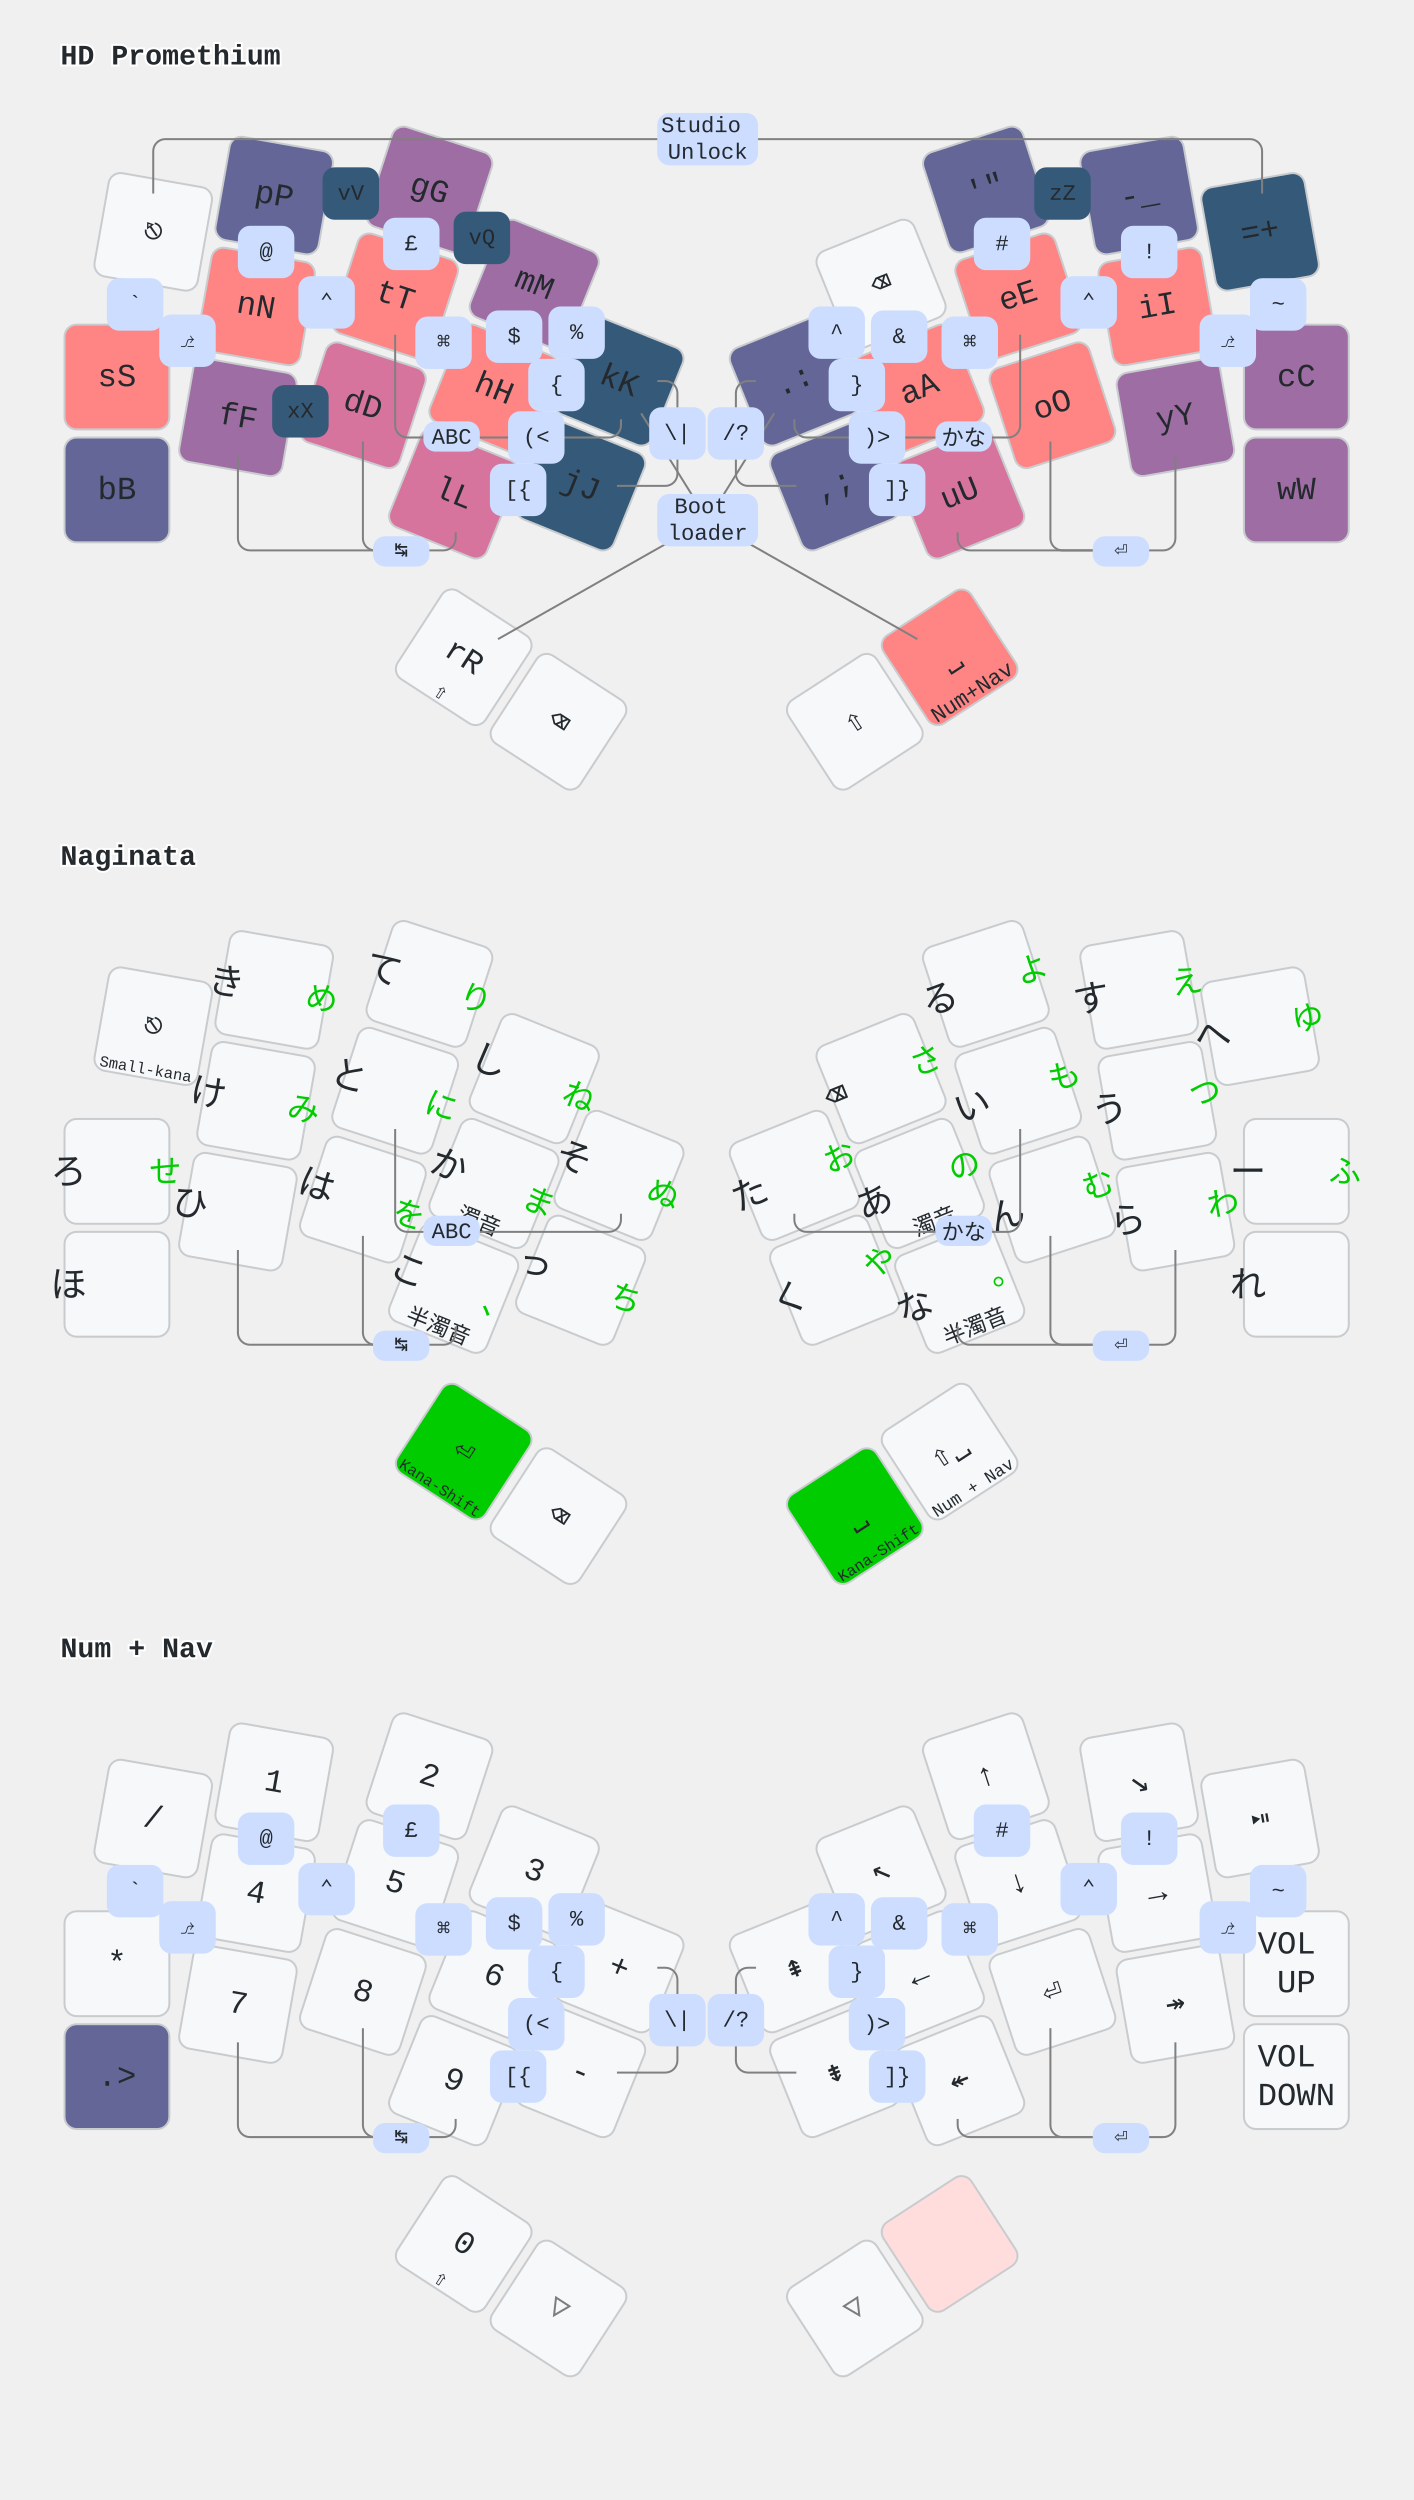
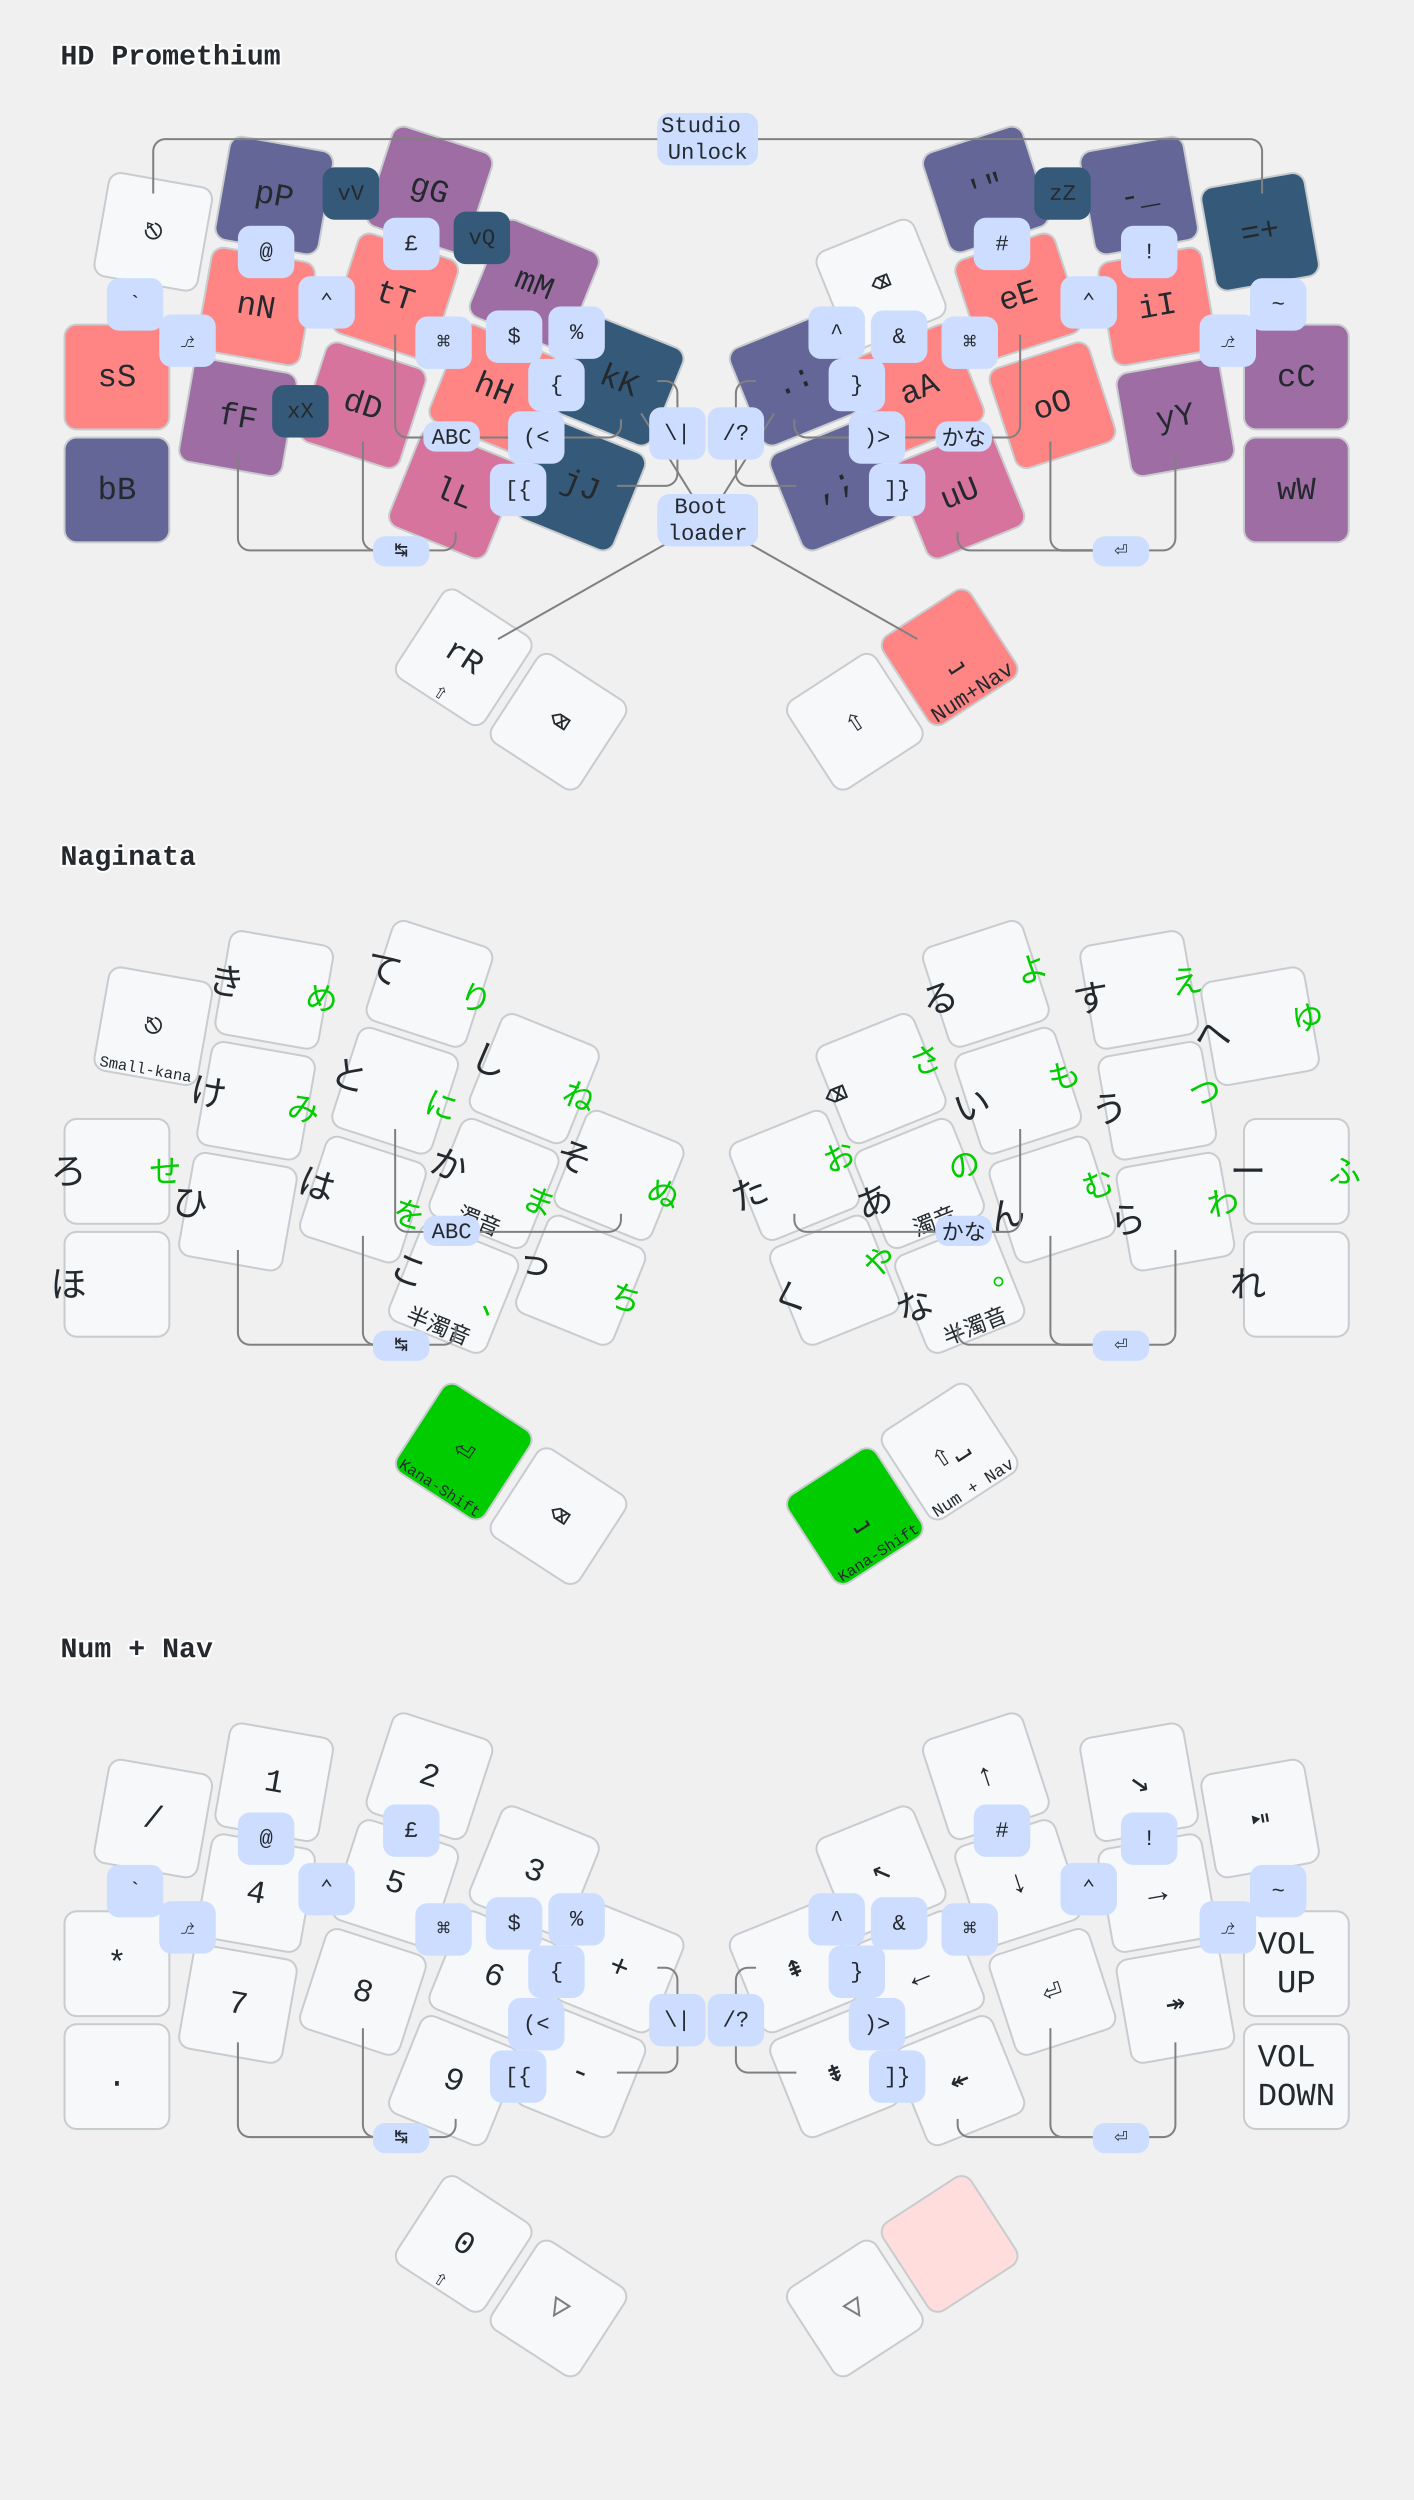
<svg xmlns="http://www.w3.org/2000/svg" width="701" height="1240" viewBox="0 0 701 1240" class="keymap">
  <style>/* inherit to force styles through use tags*/
svg path {
    fill: inherit;
}
/* font and background color specifications */
svg.keymap {
    font-family: SFMono-Regular,Consolas,Liberation Mono,Menlo,monospace;
    font-size: 14px;
    font-kerning: normal;
    text-rendering: optimizeLegibility;
    fill: #24292e;
}

/* default key styling */
rect.key {
    fill: #f6f8fa;
    stroke: #c9cccf;
    stroke-width: 1;
}

/* color accent for combo boxes */
rect.combo {
    fill: #cdf;
}

/* color accent for held keys */
rect.held, rect.combo.held {
    fill: #fdd;
}

/* color accent for ghost (optional) keys */
rect.ghost, rect.combo.ghost {
    stroke-dasharray: 4, 4;
    stroke-width: 2;
}

text {
    text-anchor: middle;
    dominant-baseline: middle;
}

/* styling for layer labels */
text.label {
    font-weight: bold;
    text-anchor: start;
    stroke: white;
    stroke-width: 2;
    paint-order: stroke;
}

text.tap {
    font-size: 16px;
}

/* styling for combo tap, and key hold/shifted label text */
text.combo, text.hold, text.shifted {
    font-size: 11px;
}

text.hold {
    text-anchor: middle;
    dominant-baseline: auto;
}

text.shifted {
    text-anchor: middle;
    dominant-baseline: hanging;
}

/* styling for hold/shifted label text in combo box */
text.combo.hold, text.combo.shifted {
    font-size: 8px;
}

/* lighter symbol for transparent keys */
text.trans {
    fill: #7b7e81;
}

/* styling for combo dendrons */
path.combo {
    stroke-width: 1;
    stroke: gray;
    fill: none;
}

/* Start Tabler Icons Cleanup */
/* cannot use height/width with glyphs */
.icon-tabler &gt; path {
    fill: inherit;
    stroke: inherit;
}
/* hide tabler's default box */
.icon-tabler &gt; path[stroke="none"][fill="none"] {
    visibility: collapse;
}

rect.low {
    fill: #355978;
}
rect.medium-low {
    fill: #636696;
}
rect.medium {
    fill: #9E6DA4;
}
rect.medium-high {
    fill: #D7749D;
}
rect.high {
    fill: #FF8585;
}

/* green styling for Naginata kana-shift */
rect.kshift {
    fill: #00CC00;
}
text.left {
    font-size: 18px;
    translate: 16px 7px;
}
text.right {
    fill: #00CC00;
    font-size: 16px;
    translate: -16px -10px;
}
</style>
  <g transform="translate(30, 0)" class="layer-HD Promethium">
    <text x="0" y="28" class="label" id="HD-Promethium">HD Promethium</text>
    <g transform="translate(0, 59)">
      <g transform="translate(46, 56) rotate(10.0)" class="key keypos-0">
        <rect rx="6" ry="6" x="-26" y="-26" width="52" height="52" class="key" />
        <text x="0" y="0" class="key tap">⎋</text>
      </g>
      <g transform="translate(106, 38) rotate(10.0)" class="key medium-low keypos-1">
        <rect rx="6" ry="6" x="-26" y="-26" width="52" height="52" class="key medium-low" />
        <text x="0" y="0" class="key medium-low tap">pP</text>
      </g>
      <g transform="translate(183, 35) rotate(18.0)" class="key medium keypos-2">
        <rect rx="6" ry="6" x="-26" y="-26" width="52" height="52" class="key medium" />
        <text x="0" y="0" class="key medium tap">gG</text>
      </g>
      <g transform="translate(235, 82) rotate(22.0)" class="key medium keypos-3">
        <rect rx="6" ry="6" x="-26" y="-26" width="52" height="52" class="key medium" />
        <text x="0" y="0" class="key medium tap">mM</text>
      </g>
      <g transform="translate(277, 130) rotate(22.0)" class="key low keypos-4">
        <rect rx="6" ry="6" x="-26" y="-26" width="52" height="52" class="key low" />
        <text x="0" y="0" class="key low tap">kK</text>
      </g>
      <g transform="translate(364, 130) rotate(-22.0)" class="key medium-low keypos-5">
        <rect rx="6" ry="6" x="-26" y="-26" width="52" height="52" class="key medium-low" />
        <text x="0" y="0" class="key medium-low tap">.:</text>
      </g>
      <g transform="translate(407, 82) rotate(-22.0)" class="key keypos-6">
        <rect rx="6" ry="6" x="-26" y="-26" width="52" height="52" class="key" />
        <text x="0" y="0" class="key tap">⌫</text>
      </g>
      <g transform="translate(459, 35) rotate(-18.0)" class="key medium-low keypos-7">
        <rect rx="6" ry="6" x="-26" y="-26" width="52" height="52" class="key medium-low" />
        <text x="0" y="0" class="key medium-low tap">'"</text>
      </g>
      <g transform="translate(535, 38) rotate(-10.0)" class="key medium-low keypos-8">
        <rect rx="6" ry="6" x="-26" y="-26" width="52" height="52" class="key medium-low" />
        <text x="0" y="0" class="key medium-low tap">-_</text>
      </g>
      <g transform="translate(595, 56) rotate(-10.0)" class="key low keypos-9">
        <rect rx="6" ry="6" x="-26" y="-26" width="52" height="52" class="key low" />
        <text x="0" y="0" class="key low tap">=+</text>
      </g>
      <g transform="translate(28, 128)" class="key high keypos-10">
        <rect rx="6" ry="6" x="-26" y="-26" width="52" height="52" class="key high" />
        <text x="0" y="0" class="key high tap">sS</text>
      </g>
      <g transform="translate(97, 93) rotate(10.0)" class="key high keypos-11">
        <rect rx="6" ry="6" x="-26" y="-26" width="52" height="52" class="key high" />
        <text x="0" y="0" class="key high tap">nN</text>
      </g>
      <g transform="translate(166, 88) rotate(18.0)" class="key high keypos-12">
        <rect rx="6" ry="6" x="-26" y="-26" width="52" height="52" class="key high" />
        <text x="0" y="0" class="key high tap">tT</text>
      </g>
      <g transform="translate(215, 134) rotate(22.0)" class="key high keypos-13">
        <rect rx="6" ry="6" x="-26" y="-26" width="52" height="52" class="key high" />
        <text x="0" y="0" class="key high tap">hH</text>
      </g>
      <g transform="translate(258, 182) rotate(22.0)" class="key low keypos-14">
        <rect rx="6" ry="6" x="-26" y="-26" width="52" height="52" class="key low" />
        <text x="0" y="0" class="key low tap">jJ</text>
      </g>
      <g transform="translate(384, 182) rotate(-22.0)" class="key medium-low keypos-15">
        <rect rx="6" ry="6" x="-26" y="-26" width="52" height="52" class="key medium-low" />
        <text x="0" y="0" class="key medium-low tap">,;</text>
      </g>
      <g transform="translate(426, 134) rotate(-22.0)" class="key high keypos-16">
        <rect rx="6" ry="6" x="-26" y="-26" width="52" height="52" class="key high" />
        <text x="0" y="0" class="key high tap">aA</text>
      </g>
      <g transform="translate(475, 88) rotate(-18.0)" class="key high keypos-17">
        <rect rx="6" ry="6" x="-26" y="-26" width="52" height="52" class="key high" />
        <text x="0" y="0" class="key high tap">eE</text>
      </g>
      <g transform="translate(544, 93) rotate(-10.0)" class="key high keypos-18">
        <rect rx="6" ry="6" x="-26" y="-26" width="52" height="52" class="key high" />
        <text x="0" y="0" class="key high tap">iI</text>
      </g>
      <g transform="translate(613, 128)" class="key medium keypos-19">
        <rect rx="6" ry="6" x="-26" y="-26" width="52" height="52" class="key medium" />
        <text x="0" y="0" class="key medium tap">cC</text>
      </g>
      <g transform="translate(28, 184)" class="key medium-low keypos-20">
        <rect rx="6" ry="6" x="-26" y="-26" width="52" height="52" class="key medium-low" />
        <text x="0" y="0" class="key medium-low tap">bB</text>
      </g>
      <g transform="translate(88, 148) rotate(10.0)" class="key medium keypos-21">
        <rect rx="6" ry="6" x="-26" y="-26" width="52" height="52" class="key medium" />
        <text x="0" y="0" class="key medium tap">fF</text>
      </g>
      <g transform="translate(150, 142) rotate(18.0)" class="key medium-high keypos-22">
        <rect rx="6" ry="6" x="-26" y="-26" width="52" height="52" class="key medium-high" />
        <text x="0" y="0" class="key medium-high tap">dD</text>
      </g>
      <g transform="translate(195, 186) rotate(22.0)" class="key medium-high keypos-23">
        <rect rx="6" ry="6" x="-26" y="-26" width="52" height="52" class="key medium-high" />
        <text x="0" y="0" class="key medium-high tap">lL</text>
      </g>
      <g transform="translate(446, 186) rotate(-22.0)" class="key medium-high keypos-24">
        <rect rx="6" ry="6" x="-26" y="-26" width="52" height="52" class="key medium-high" />
        <text x="0" y="0" class="key medium-high tap">uU</text>
      </g>
      <g transform="translate(492, 142) rotate(-18.0)" class="key high keypos-25">
        <rect rx="6" ry="6" x="-26" y="-26" width="52" height="52" class="key high" />
        <text x="0" y="0" class="key high tap">oO</text>
      </g>
      <g transform="translate(553, 148) rotate(-10.0)" class="key medium keypos-26">
        <rect rx="6" ry="6" x="-26" y="-26" width="52" height="52" class="key medium" />
        <text x="0" y="0" class="key medium tap">yY</text>
      </g>
      <g transform="translate(613, 184)" class="key medium keypos-27">
        <rect rx="6" ry="6" x="-26" y="-26" width="52" height="52" class="key medium" />
        <text x="0" y="0" class="key medium tap">wW</text>
      </g>
      <g transform="translate(200, 267) rotate(33.0)" class="key keypos-28">
        <rect rx="6" ry="6" x="-26" y="-26" width="52" height="52" class="key" />
        <text x="0" y="0" class="key tap">rR</text>
        <text x="0" y="24" class="key hold">⇧</text>
      </g>
      <g transform="translate(247, 299) rotate(33.0)" class="key keypos-29">
        <rect rx="6" ry="6" x="-26" y="-26" width="52" height="52" class="key" />
        <text x="0" y="0" class="key tap">⌫</text>
      </g>
      <g transform="translate(394, 299) rotate(-33.0)" class="key keypos-30">
        <rect rx="6" ry="6" x="-26" y="-26" width="52" height="52" class="key" />
        <text x="0" y="0" class="key tap">⇧</text>
      </g>
      <g transform="translate(441, 267) rotate(-33.0)" class="key high keypos-31">
        <rect rx="6" ry="6" x="-26" y="-26" width="52" height="52" class="key high" />
        <text x="0" y="0" class="key high tap">⎵</text>
        <text x="0" y="24" class="key high hold">Num+Nav</text>
      </g>
      <g class="combo combopos-0">
        <path d="M321,10 h-269 a6.0,6.0 0 0 0 -6.0,6.0 v21" class="combo" />
        <path d="M321,10 h269 a6.0,6.0 0 0 1 6.0,6.0 v21" class="combo" />
        <rect rx="6" ry="6" x="296" y="-3" width="50" height="26" class="combo" />
        <text x="321" y="10" class="combo tap">
          <tspan x="321" dy="-0.6em">Studio</tspan>
          <tspan x="321" dy="1.2em">Unlock</tspan>
        </text>
      </g>
      <g class="combo combopos-1">
        <path d="M321,199 l-33,-53" class="combo" />
        <path d="M321,199 l33,-53" class="combo" />
        <path d="M321,199 l-104,59" class="combo" />
        <path d="M321,199 l104,59" class="combo" />
        <rect rx="6" ry="6" x="296" y="186" width="50" height="26" class="combo" />
        <text x="321" y="199" class="combo tap">
          <tspan x="321" dy="-0.6em">Boot</tspan>
          <tspan x="321" dy="1.2em">loader</tspan>
        </text>
      </g>
      <g class="combo combopos-2">
        <path d="M448,158 h-78 a6.0,6.0 0 0 1 -6.0,-6.0 v-3" class="combo" />
        <path d="M448,158 h22 a6.0,6.0 0 0 0 6.0,-6.0 v-45" class="combo" />
        <rect rx="6" ry="6" x="434" y="150" width="28" height="15" class="combo" />
        <text x="448" y="158" class="combo tap">かな</text>
      </g>
      <g class="combo combopos-3">
        <path d="M194,158 h78 a6.0,6.0 0 0 0 6.0,-6.0 v-3" class="combo" />
        <path d="M194,158 h-22 a6.0,6.0 0 0 1 -6.0,-6.0 v-45" class="combo" />
        <rect rx="6" ry="6" x="180" y="150" width="28" height="15" class="combo" />
        <text x="194" y="158" class="combo tap">ABC</text>
      </g>
      <g class="combo combopos-4">
        <path d="M169,214 h21 a6.0,6.0 0 0 0 6.0,-6.0 v-3" class="combo" />
        <path d="M169,214 h-13 a6.0,6.0 0 0 1 -6.0,-6.0 v-48" class="combo" />
        <path d="M169,214 h-75 a6.0,6.0 0 0 1 -6.0,-6.0 v-41" class="combo" />
        <rect rx="6" ry="6" x="155" y="207" width="28" height="15" class="combo" />
        <text x="169" y="214" class="combo tap">↹</text>
      </g>
      <g class="combo combopos-5">
        <path d="M526,214 h-75 a6.0,6.0 0 0 1 -6.0,-6.0 v-3" class="combo" />
        <path d="M526,214 h-29 a6.0,6.0 0 0 1 -6.0,-6.0 v-48" class="combo" />
        <path d="M526,214 h21 a6.0,6.0 0 0 0 6.0,-6.0 v-41" class="combo" />
        <rect rx="6" ry="6" x="512" y="207" width="28" height="15" class="combo" />
        <text x="526" y="214" class="combo tap">⏎</text>
      </g>
      <g class="combo combopos-6">
        <rect rx="6" ry="6" x="49" y="97" width="28" height="26" class="combo" />
        <text x="63" y="110" class="combo tap">⎇</text>
      </g>
      <g class="combo combopos-7">
        <rect rx="6" ry="6" x="118" y="78" width="28" height="26" class="combo" />
        <text x="132" y="91" class="combo tap">⌃</text>
      </g>
      <g class="combo combopos-8">
        <rect rx="6" ry="6" x="176" y="98" width="28" height="26" class="combo" />
        <text x="190" y="111" class="combo tap">⌘</text>
      </g>
      <g class="combo combopos-9">
        <rect rx="6" ry="6" x="565" y="97" width="28" height="26" class="combo" />
        <text x="579" y="110" class="combo tap">⎇</text>
      </g>
      <g class="combo combopos-10">
        <rect rx="6" ry="6" x="496" y="78" width="28" height="26" class="combo" />
        <text x="510" y="91" class="combo tap">⌃</text>
      </g>
      <g class="combo combopos-11">
        <rect rx="6" ry="6" x="437" y="98" width="28" height="26" class="combo" />
        <text x="451" y="111" class="combo tap">⌘</text>
      </g>
      <g class="combo low combopos-12">
        <rect rx="6" ry="6" x="195" y="46" width="28" height="26" class="combo low" />
        <text x="209" y="59" class="combo low tap">vQ</text>
      </g>
      <g class="combo low combopos-13">
        <rect rx="6" ry="6" x="483" y="24" width="28" height="26" class="combo low" />
        <text x="497" y="37" class="combo low tap">zZ</text>
      </g>
      <g class="combo low combopos-14">
        <rect rx="6" ry="6" x="130" y="24" width="28" height="26" class="combo low" />
        <text x="144" y="37" class="combo low tap">vV</text>
      </g>
      <g class="combo low combopos-15">
        <rect rx="6" ry="6" x="105" y="132" width="28" height="26" class="combo low" />
        <text x="119" y="145" class="combo low tap">xX</text>
      </g>
      <g class="combo combopos-16">
        <rect rx="6" ry="6" x="23" y="79" width="28" height="26" class="combo" />
        <text x="37" y="92" class="combo tap">`</text>
      </g>
      <g class="combo combopos-17">
        <rect rx="6" ry="6" x="88" y="53" width="28" height="26" class="combo" />
        <text x="102" y="66" class="combo tap">@</text>
      </g>
      <g class="combo combopos-18">
        <rect rx="6" ry="6" x="160" y="49" width="28" height="26" class="combo" />
        <text x="174" y="62" class="combo tap">£</text>
      </g>
      <g class="combo combopos-19">
        <rect rx="6" ry="6" x="211" y="95" width="28" height="26" class="combo" />
        <text x="225" y="108" class="combo tap">$</text>
      </g>
      <g class="combo combopos-20">
        <rect rx="6" ry="6" x="242" y="93" width="28" height="26" class="combo" />
        <text x="256" y="106" class="combo tap">%</text>
      </g>
      <g class="combo combopos-21">
        <path d="M306,156 v-20 a6.0,6.0 0 0 0 -6.0,-6.0 h-4" class="combo" />
        <path d="M306,156 v20 a6.0,6.0 0 0 1 -6.0,6.0 h-24" class="combo" />
        <rect rx="6" ry="6" x="292" y="143" width="28" height="26" class="combo" />
        <text x="306" y="156" class="combo tap">\|</text>
      </g>
      <g class="combo combopos-22">
        <path d="M335,156 v-20 a6.0,6.0 0 0 1 6.0,-6.0 h4" class="combo" />
        <path d="M335,156 v20 a6.0,6.0 0 0 0 6.0,6.0 h24" class="combo" />
        <rect rx="6" ry="6" x="321" y="143" width="28" height="26" class="combo" />
        <text x="335" y="156" class="combo tap">/?</text>
      </g>
      <g class="combo combopos-23">
        <rect rx="6" ry="6" x="371" y="93" width="28" height="26" class="combo" />
        <text x="385" y="106" class="combo tap">^</text>
      </g>
      <g class="combo combopos-24">
        <rect rx="6" ry="6" x="402" y="95" width="28" height="26" class="combo" />
        <text x="416" y="108" class="combo tap">&amp;</text>
      </g>
      <g class="combo combopos-25">
        <rect rx="6" ry="6" x="453" y="49" width="28" height="26" class="combo" />
        <text x="467" y="62" class="combo tap">#</text>
      </g>
      <g class="combo combopos-26">
        <rect rx="6" ry="6" x="526" y="53" width="28" height="26" class="combo" />
        <text x="540" y="66" class="combo tap">!</text>
      </g>
      <g class="combo combopos-27">
        <rect rx="6" ry="6" x="590" y="79" width="28" height="26" class="combo" />
        <text x="604" y="92" class="combo tap">~</text>
      </g>
      <g class="combo combopos-28">
        <rect rx="6" ry="6" x="232" y="119" width="28" height="26" class="combo" />
        <text x="246" y="132" class="combo tap">{</text>
      </g>
      <g class="combo combopos-29">
        <rect rx="6" ry="6" x="381" y="119" width="28" height="26" class="combo" />
        <text x="395" y="132" class="combo tap">}</text>
      </g>
      <g class="combo combopos-30">
        <rect rx="6" ry="6" x="222" y="145" width="28" height="26" class="combo" />
        <text x="236" y="158" class="combo tap">(&lt;</text>
      </g>
      <g class="combo combopos-31">
        <rect rx="6" ry="6" x="391" y="145" width="28" height="26" class="combo" />
        <text x="405" y="158" class="combo tap">)&gt;</text>
      </g>
      <g class="combo combopos-32">
        <rect rx="6" ry="6" x="213" y="171" width="28" height="26" class="combo" />
        <text x="227" y="184" class="combo tap">[{</text>
      </g>
      <g class="combo combopos-33">
        <rect rx="6" ry="6" x="401" y="171" width="28" height="26" class="combo" />
        <text x="415" y="184" class="combo tap">]}</text>
      </g>
    </g>
  </g>
  <g transform="translate(30, 397)" class="layer-Naginata">
    <text x="0" y="28" class="label" id="Naginata">Naginata</text>
    <g transform="translate(0, 56)">
      <g transform="translate(46, 56) rotate(10.0)" class="key keypos-0">
        <rect rx="6" ry="6" x="-26" y="-26" width="52" height="52" class="key" />
        <text x="0" y="0" class="key tap">⎋</text>
        <text x="0" y="24" class="key hold">
          <tspan style="font-size: 70%">Small-kana</tspan>
        </text>
      </g>
      <g transform="translate(106, 38) rotate(10.0)" class="key keypos-1">
        <rect rx="6" ry="6" x="-26" y="-26" width="52" height="52" class="key" />
        <text x="-24" y="0" class="key left">き</text>
        <text x="24" y="0" class="key right">め</text>
      </g>
      <g transform="translate(183, 35) rotate(18.0)" class="key keypos-2">
        <rect rx="6" ry="6" x="-26" y="-26" width="52" height="52" class="key" />
        <text x="-24" y="0" class="key left">て</text>
        <text x="24" y="0" class="key right">り</text>
      </g>
      <g transform="translate(235, 82) rotate(22.0)" class="key keypos-3">
        <rect rx="6" ry="6" x="-26" y="-26" width="52" height="52" class="key" />
        <text x="-24" y="0" class="key left">し</text>
        <text x="24" y="0" class="key right">ね</text>
      </g>
      <g transform="translate(277, 130) rotate(22.0)" class="key keypos-4">
        <rect rx="6" ry="6" x="-26" y="-26" width="52" height="52" class="key" />
        <text x="-24" y="0" class="key left">そ</text>
        <text x="24" y="0" class="key right">ぬ</text>
      </g>
      <g transform="translate(364, 130) rotate(-22.0)" class="key keypos-5">
        <rect rx="6" ry="6" x="-26" y="-26" width="52" height="52" class="key" />
        <text x="-24" y="0" class="key left">た</text>
        <text x="24" y="0" class="key right">お</text>
      </g>
      <g transform="translate(407, 82) rotate(-22.0)" class="key keypos-6">
        <rect rx="6" ry="6" x="-26" y="-26" width="52" height="52" class="key" />
        <text x="-24" y="0" class="key left">⌫</text>
        <text x="24" y="0" class="key right">さ</text>
      </g>
      <g transform="translate(459, 35) rotate(-18.0)" class="key keypos-7">
        <rect rx="6" ry="6" x="-26" y="-26" width="52" height="52" class="key" />
        <text x="-24" y="0" class="key left">る</text>
        <text x="24" y="0" class="key right">よ</text>
      </g>
      <g transform="translate(535, 38) rotate(-10.0)" class="key keypos-8">
        <rect rx="6" ry="6" x="-26" y="-26" width="52" height="52" class="key" />
        <text x="-24" y="0" class="key left">す</text>
        <text x="24" y="0" class="key right">え</text>
      </g>
      <g transform="translate(595, 56) rotate(-10.0)" class="key keypos-9">
        <rect rx="6" ry="6" x="-26" y="-26" width="52" height="52" class="key" />
        <text x="-24" y="0" class="key left">へ</text>
        <text x="24" y="0" class="key right">ゆ</text>
      </g>
      <g transform="translate(28, 128)" class="key keypos-10">
        <rect rx="6" ry="6" x="-26" y="-26" width="52" height="52" class="key" />
        <text x="-24" y="0" class="key left">ろ</text>
        <text x="24" y="0" class="key right">せ</text>
      </g>
      <g transform="translate(97, 93) rotate(10.0)" class="key keypos-11">
        <rect rx="6" ry="6" x="-26" y="-26" width="52" height="52" class="key" />
        <text x="-24" y="0" class="key left">け</text>
        <text x="24" y="0" class="key right">み</text>
      </g>
      <g transform="translate(166, 88) rotate(18.0)" class="key keypos-12">
        <rect rx="6" ry="6" x="-26" y="-26" width="52" height="52" class="key" />
        <text x="-24" y="0" class="key left">と</text>
        <text x="24" y="0" class="key right">に</text>
      </g>
      <g transform="translate(215, 134) rotate(22.0)" class="key keypos-13">
        <rect rx="6" ry="6" x="-26" y="-26" width="52" height="52" class="key" />
        <text x="0" y="24" class="key hold">濁音</text>
        <text x="-24" y="0" class="key left">か</text>
        <text x="24" y="0" class="key right">ま</text>
      </g>
      <g transform="translate(258, 182) rotate(22.0)" class="key keypos-14">
        <rect rx="6" ry="6" x="-26" y="-26" width="52" height="52" class="key" />
        <text x="-24" y="0" class="key left">っ</text>
        <text x="24" y="0" class="key right">ち</text>
      </g>
      <g transform="translate(384, 182) rotate(-22.0)" class="key keypos-15">
        <rect rx="6" ry="6" x="-26" y="-26" width="52" height="52" class="key" />
        <text x="-24" y="0" class="key left">く</text>
        <text x="24" y="0" class="key right">や</text>
      </g>
      <g transform="translate(426, 134) rotate(-22.0)" class="key keypos-16">
        <rect rx="6" ry="6" x="-26" y="-26" width="52" height="52" class="key" />
        <text x="0" y="24" class="key hold">濁音</text>
        <text x="-24" y="0" class="key left">あ</text>
        <text x="24" y="0" class="key right">の</text>
      </g>
      <g transform="translate(475, 88) rotate(-18.0)" class="key keypos-17">
        <rect rx="6" ry="6" x="-26" y="-26" width="52" height="52" class="key" />
        <text x="-24" y="0" class="key left">い</text>
        <text x="24" y="0" class="key right">も</text>
      </g>
      <g transform="translate(544, 93) rotate(-10.0)" class="key keypos-18">
        <rect rx="6" ry="6" x="-26" y="-26" width="52" height="52" class="key" />
        <text x="-24" y="0" class="key left">う</text>
        <text x="24" y="0" class="key right">つ</text>
      </g>
      <g transform="translate(613, 128)" class="key keypos-19">
        <rect rx="6" ry="6" x="-26" y="-26" width="52" height="52" class="key" />
        <text x="-24" y="0" class="key left">ー</text>
        <text x="24" y="0" class="key right">ふ</text>
      </g>
      <g transform="translate(28, 184)" class="key keypos-20">
        <rect rx="6" ry="6" x="-26" y="-26" width="52" height="52" class="key" />
        <text x="-24" y="0" class="key left">ほ</text>
      </g>
      <g transform="translate(88, 148) rotate(10.0)" class="key keypos-21">
        <rect rx="6" ry="6" x="-26" y="-26" width="52" height="52" class="key" />
        <text x="-24" y="0" class="key left">ひ</text>
      </g>
      <g transform="translate(150, 142) rotate(18.0)" class="key keypos-22">
        <rect rx="6" ry="6" x="-26" y="-26" width="52" height="52" class="key" />
        <text x="-24" y="0" class="key left">は</text>
        <text x="24" y="0" class="key right">を</text>
      </g>
      <g transform="translate(195, 186) rotate(22.0)" class="key keypos-23">
        <rect rx="6" ry="6" x="-26" y="-26" width="52" height="52" class="key" />
        <text x="0" y="24" class="key hold">半濁音</text>
        <text x="-24" y="0" class="key left">こ</text>
        <text x="24" y="0" class="key right">、</text>
      </g>
      <g transform="translate(446, 186) rotate(-22.0)" class="key keypos-24">
        <rect rx="6" ry="6" x="-26" y="-26" width="52" height="52" class="key" />
        <text x="0" y="24" class="key hold">半濁音</text>
        <text x="-24" y="0" class="key left">な</text>
        <text x="24" y="0" class="key right">。</text>
      </g>
      <g transform="translate(492, 142) rotate(-18.0)" class="key keypos-25">
        <rect rx="6" ry="6" x="-26" y="-26" width="52" height="52" class="key" />
        <text x="-24" y="0" class="key left">ん</text>
        <text x="24" y="0" class="key right">む</text>
      </g>
      <g transform="translate(553, 148) rotate(-10.0)" class="key keypos-26">
        <rect rx="6" ry="6" x="-26" y="-26" width="52" height="52" class="key" />
        <text x="-24" y="0" class="key left">ら</text>
        <text x="24" y="0" class="key right">わ</text>
      </g>
      <g transform="translate(613, 184)" class="key keypos-27">
        <rect rx="6" ry="6" x="-26" y="-26" width="52" height="52" class="key" />
        <text x="-24" y="0" class="key left">れ</text>
      </g>
      <g transform="translate(200, 267) rotate(33.0)" class="key kshift keypos-28">
        <rect rx="6" ry="6" x="-26" y="-26" width="52" height="52" class="key kshift" />
        <text x="0" y="0" class="key kshift tap">⏎</text>
        <text x="0" y="24" class="key kshift hold">
          <tspan style="font-size: 70%">Kana-Shift</tspan>
        </text>
      </g>
      <g transform="translate(247, 299) rotate(33.0)" class="key keypos-29">
        <rect rx="6" ry="6" x="-26" y="-26" width="52" height="52" class="key" />
        <text x="0" y="0" class="key tap">⌫</text>
      </g>
      <g transform="translate(394, 299) rotate(-33.0)" class="key kshift keypos-30">
        <rect rx="6" ry="6" x="-26" y="-26" width="52" height="52" class="key kshift" />
        <text x="0" y="0" class="key kshift tap">⎵</text>
        <text x="0" y="24" class="key kshift hold">
          <tspan style="font-size: 70%">Kana-Shift</tspan>
        </text>
      </g>
      <g transform="translate(441, 267) rotate(-33.0)" class="key keypos-31">
        <rect rx="6" ry="6" x="-26" y="-26" width="52" height="52" class="key" />
        <text x="0" y="0" class="key tap">⇧⎵</text>
        <a href="#Num--Nav">
          <text x="0" y="24" class="key hold layer-activator">
            <tspan style="font-size: 78%">Num + Nav</tspan>
          </text>
        </a>
      </g>
      <g class="combo combopos-0">
        <path d="M448,158 h-78 a6.0,6.0 0 0 1 -6.0,-6.0 v-3" class="combo" />
        <path d="M448,158 h22 a6.0,6.0 0 0 0 6.0,-6.0 v-45" class="combo" />
        <rect rx="6" ry="6" x="434" y="150" width="28" height="15" class="combo" />
        <text x="448" y="158" class="combo tap">かな</text>
      </g>
      <g class="combo combopos-1">
        <path d="M194,158 h78 a6.0,6.0 0 0 0 6.0,-6.0 v-3" class="combo" />
        <path d="M194,158 h-22 a6.0,6.0 0 0 1 -6.0,-6.0 v-45" class="combo" />
        <rect rx="6" ry="6" x="180" y="150" width="28" height="15" class="combo" />
        <text x="194" y="158" class="combo tap">ABC</text>
      </g>
      <g class="combo combopos-2">
        <path d="M169,214 h21 a6.0,6.0 0 0 0 6.0,-6.0 v-3" class="combo" />
        <path d="M169,214 h-13 a6.0,6.0 0 0 1 -6.0,-6.0 v-48" class="combo" />
        <path d="M169,214 h-75 a6.0,6.0 0 0 1 -6.0,-6.0 v-41" class="combo" />
        <rect rx="6" ry="6" x="155" y="207" width="28" height="15" class="combo" />
        <text x="169" y="214" class="combo tap">↹</text>
      </g>
      <g class="combo combopos-3">
        <path d="M526,214 h-75 a6.0,6.0 0 0 1 -6.0,-6.0 v-3" class="combo" />
        <path d="M526,214 h-29 a6.0,6.0 0 0 1 -6.0,-6.0 v-48" class="combo" />
        <path d="M526,214 h21 a6.0,6.0 0 0 0 6.0,-6.0 v-41" class="combo" />
        <rect rx="6" ry="6" x="512" y="207" width="28" height="15" class="combo" />
        <text x="526" y="214" class="combo tap">⏎</text>
      </g>
    </g>
  </g>
  <g transform="translate(30, 790)" class="layer-Num + Nav">
    <text x="0" y="28" class="label" id="Num--Nav">Num + Nav</text>
    <g transform="translate(0, 56)">
      <g transform="translate(46, 56) rotate(10.0)" class="key keypos-0">
        <rect rx="6" ry="6" x="-26" y="-26" width="52" height="52" class="key" />
        <text x="0" y="0" class="key tap">/</text>
      </g>
      <g transform="translate(106, 38) rotate(10.0)" class="key keypos-1">
        <rect rx="6" ry="6" x="-26" y="-26" width="52" height="52" class="key" />
        <text x="0" y="0" class="key tap">1</text>
      </g>
      <g transform="translate(183, 35) rotate(18.0)" class="key keypos-2">
        <rect rx="6" ry="6" x="-26" y="-26" width="52" height="52" class="key" />
        <text x="0" y="0" class="key tap">2</text>
      </g>
      <g transform="translate(235, 82) rotate(22.0)" class="key keypos-3">
        <rect rx="6" ry="6" x="-26" y="-26" width="52" height="52" class="key" />
        <text x="0" y="0" class="key tap">3</text>
      </g>
      <g transform="translate(277, 130) rotate(22.0)" class="key keypos-4">
        <rect rx="6" ry="6" x="-26" y="-26" width="52" height="52" class="key" />
        <text x="0" y="0" class="key tap">+</text>
      </g>
      <g transform="translate(364, 130) rotate(-22.0)" class="key keypos-5">
        <rect rx="6" ry="6" x="-26" y="-26" width="52" height="52" class="key" />
        <text x="0" y="0" class="key tap">⇞</text>
      </g>
      <g transform="translate(407, 82) rotate(-22.0)" class="key keypos-6">
        <rect rx="6" ry="6" x="-26" y="-26" width="52" height="52" class="key" />
        <text x="0" y="0" class="key tap">↖</text>
      </g>
      <g transform="translate(459, 35) rotate(-18.0)" class="key keypos-7">
        <rect rx="6" ry="6" x="-26" y="-26" width="52" height="52" class="key" />
        <text x="0" y="0" class="key tap">↑</text>
      </g>
      <g transform="translate(535, 38) rotate(-10.0)" class="key keypos-8">
        <rect rx="6" ry="6" x="-26" y="-26" width="52" height="52" class="key" />
        <text x="0" y="0" class="key tap">↘</text>
      </g>
      <g transform="translate(595, 56) rotate(-10.0)" class="key keypos-9">
        <rect rx="6" ry="6" x="-26" y="-26" width="52" height="52" class="key" />
        <text x="0" y="0" class="key tap">⏯</text>
      </g>
      <g transform="translate(28, 128)" class="key keypos-10">
        <rect rx="6" ry="6" x="-26" y="-26" width="52" height="52" class="key" />
        <text x="0" y="0" class="key tap">*</text>
      </g>
      <g transform="translate(97, 93) rotate(10.0)" class="key keypos-11">
        <rect rx="6" ry="6" x="-26" y="-26" width="52" height="52" class="key" />
        <text x="0" y="0" class="key tap">4</text>
      </g>
      <g transform="translate(166, 88) rotate(18.0)" class="key keypos-12">
        <rect rx="6" ry="6" x="-26" y="-26" width="52" height="52" class="key" />
        <text x="0" y="0" class="key tap">5</text>
      </g>
      <g transform="translate(215, 134) rotate(22.0)" class="key keypos-13">
        <rect rx="6" ry="6" x="-26" y="-26" width="52" height="52" class="key" />
        <text x="0" y="0" class="key tap">6</text>
      </g>
      <g transform="translate(258, 182) rotate(22.0)" class="key keypos-14">
        <rect rx="6" ry="6" x="-26" y="-26" width="52" height="52" class="key" />
        <text x="0" y="0" class="key tap">-</text>
      </g>
      <g transform="translate(384, 182) rotate(-22.0)" class="key keypos-15">
        <rect rx="6" ry="6" x="-26" y="-26" width="52" height="52" class="key" />
        <text x="0" y="0" class="key tap">⇟</text>
      </g>
      <g transform="translate(426, 134) rotate(-22.0)" class="key keypos-16">
        <rect rx="6" ry="6" x="-26" y="-26" width="52" height="52" class="key" />
        <text x="0" y="0" class="key tap">←</text>
      </g>
      <g transform="translate(475, 88) rotate(-18.0)" class="key keypos-17">
        <rect rx="6" ry="6" x="-26" y="-26" width="52" height="52" class="key" />
        <text x="0" y="0" class="key tap">↓</text>
      </g>
      <g transform="translate(544, 93) rotate(-10.0)" class="key keypos-18">
        <rect rx="6" ry="6" x="-26" y="-26" width="52" height="52" class="key" />
        <text x="0" y="0" class="key tap">→</text>
      </g>
      <g transform="translate(613, 128)" class="key keypos-19">
        <rect rx="6" ry="6" x="-26" y="-26" width="52" height="52" class="key" />
        <text x="0" y="0" class="key tap">
          <tspan x="0" dy="-0.6em">VOL</tspan>
          <tspan x="0" dy="1.2em">UP</tspan>
        </text>
      </g>
-       <g transform="translate(28, 184)" class="key medium-low keypos-20">
-         <rect rx="6" ry="6" x="-26" y="-26" width="52" height="52" class="key medium-low" />
-         <text x="0" y="0" class="key medium-low tap">.&gt;</text>
+       <g transform="translate(28, 184)" class="key keypos-20">
+         <rect rx="6" ry="6" x="-26" y="-26" width="52" height="52" class="key" />
+         <text x="0" y="0" class="key tap">.</text>
      </g>
      <g transform="translate(88, 148) rotate(10.0)" class="key keypos-21">
        <rect rx="6" ry="6" x="-26" y="-26" width="52" height="52" class="key" />
        <text x="0" y="0" class="key tap">7</text>
      </g>
      <g transform="translate(150, 142) rotate(18.0)" class="key keypos-22">
        <rect rx="6" ry="6" x="-26" y="-26" width="52" height="52" class="key" />
        <text x="0" y="0" class="key tap">8</text>
      </g>
      <g transform="translate(195, 186) rotate(22.0)" class="key keypos-23">
        <rect rx="6" ry="6" x="-26" y="-26" width="52" height="52" class="key" />
        <text x="0" y="0" class="key tap">9</text>
      </g>
      <g transform="translate(446, 186) rotate(-22.0)" class="key keypos-24">
        <rect rx="6" ry="6" x="-26" y="-26" width="52" height="52" class="key" />
        <text x="0" y="0" class="key tap">↞</text>
      </g>
      <g transform="translate(492, 142) rotate(-18.0)" class="key keypos-25">
        <rect rx="6" ry="6" x="-26" y="-26" width="52" height="52" class="key" />
        <text x="0" y="0" class="key tap">⏎</text>
      </g>
      <g transform="translate(553, 148) rotate(-10.0)" class="key keypos-26">
        <rect rx="6" ry="6" x="-26" y="-26" width="52" height="52" class="key" />
        <text x="0" y="0" class="key tap">↠</text>
      </g>
      <g transform="translate(613, 184)" class="key keypos-27">
        <rect rx="6" ry="6" x="-26" y="-26" width="52" height="52" class="key" />
        <text x="0" y="0" class="key tap">
          <tspan x="0" dy="-0.6em">VOL</tspan>
          <tspan x="0" dy="1.2em">DOWN</tspan>
        </text>
      </g>
      <g transform="translate(200, 267) rotate(33.0)" class="key keypos-28">
        <rect rx="6" ry="6" x="-26" y="-26" width="52" height="52" class="key" />
        <text x="0" y="0" class="key tap">0</text>
        <text x="0" y="24" class="key hold">⇧</text>
      </g>
      <g transform="translate(247, 299) rotate(33.0)" class="key trans keypos-29">
        <rect rx="6" ry="6" x="-26" y="-26" width="52" height="52" class="key trans" />
        <text x="0" y="0" class="key trans tap">▽</text>
      </g>
      <g transform="translate(394, 299) rotate(-33.0)" class="key trans keypos-30">
        <rect rx="6" ry="6" x="-26" y="-26" width="52" height="52" class="key trans" />
        <text x="0" y="0" class="key trans tap">▽</text>
      </g>
      <g transform="translate(441, 267) rotate(-33.0)" class="key held keypos-31">
        <rect rx="6" ry="6" x="-26" y="-26" width="52" height="52" class="key held" />
      </g>
      <g class="combo combopos-0">
        <path d="M169,214 h21 a6.0,6.0 0 0 0 6.0,-6.0 v-3" class="combo" />
        <path d="M169,214 h-13 a6.0,6.0 0 0 1 -6.0,-6.0 v-48" class="combo" />
        <path d="M169,214 h-75 a6.0,6.0 0 0 1 -6.0,-6.0 v-41" class="combo" />
        <rect rx="6" ry="6" x="155" y="207" width="28" height="15" class="combo" />
        <text x="169" y="214" class="combo tap">↹</text>
      </g>
      <g class="combo combopos-1">
        <path d="M526,214 h-75 a6.0,6.0 0 0 1 -6.0,-6.0 v-3" class="combo" />
        <path d="M526,214 h-29 a6.0,6.0 0 0 1 -6.0,-6.0 v-48" class="combo" />
        <path d="M526,214 h21 a6.0,6.0 0 0 0 6.0,-6.0 v-41" class="combo" />
        <rect rx="6" ry="6" x="512" y="207" width="28" height="15" class="combo" />
        <text x="526" y="214" class="combo tap">⏎</text>
      </g>
      <g class="combo combopos-2">
        <rect rx="6" ry="6" x="49" y="97" width="28" height="26" class="combo" />
        <text x="63" y="110" class="combo tap">⎇</text>
      </g>
      <g class="combo combopos-3">
        <rect rx="6" ry="6" x="118" y="78" width="28" height="26" class="combo" />
        <text x="132" y="91" class="combo tap">⌃</text>
      </g>
      <g class="combo combopos-4">
        <rect rx="6" ry="6" x="176" y="98" width="28" height="26" class="combo" />
        <text x="190" y="111" class="combo tap">⌘</text>
      </g>
      <g class="combo combopos-5">
        <rect rx="6" ry="6" x="565" y="97" width="28" height="26" class="combo" />
        <text x="579" y="110" class="combo tap">⎇</text>
      </g>
      <g class="combo combopos-6">
        <rect rx="6" ry="6" x="496" y="78" width="28" height="26" class="combo" />
        <text x="510" y="91" class="combo tap">⌃</text>
      </g>
      <g class="combo combopos-7">
        <rect rx="6" ry="6" x="437" y="98" width="28" height="26" class="combo" />
        <text x="451" y="111" class="combo tap">⌘</text>
      </g>
      <g class="combo combopos-8">
        <rect rx="6" ry="6" x="23" y="79" width="28" height="26" class="combo" />
        <text x="37" y="92" class="combo tap">`</text>
      </g>
      <g class="combo combopos-9">
        <rect rx="6" ry="6" x="88" y="53" width="28" height="26" class="combo" />
        <text x="102" y="66" class="combo tap">@</text>
      </g>
      <g class="combo combopos-10">
        <rect rx="6" ry="6" x="160" y="49" width="28" height="26" class="combo" />
        <text x="174" y="62" class="combo tap">£</text>
      </g>
      <g class="combo combopos-11">
        <rect rx="6" ry="6" x="211" y="95" width="28" height="26" class="combo" />
        <text x="225" y="108" class="combo tap">$</text>
      </g>
      <g class="combo combopos-12">
        <rect rx="6" ry="6" x="242" y="93" width="28" height="26" class="combo" />
        <text x="256" y="106" class="combo tap">%</text>
      </g>
      <g class="combo combopos-13">
        <path d="M306,156 v-20 a6.0,6.0 0 0 0 -6.0,-6.0 h-4" class="combo" />
        <path d="M306,156 v20 a6.0,6.0 0 0 1 -6.0,6.0 h-24" class="combo" />
        <rect rx="6" ry="6" x="292" y="143" width="28" height="26" class="combo" />
        <text x="306" y="156" class="combo tap">\|</text>
      </g>
      <g class="combo combopos-14">
        <path d="M335,156 v-20 a6.0,6.0 0 0 1 6.0,-6.0 h4" class="combo" />
        <path d="M335,156 v20 a6.0,6.0 0 0 0 6.0,6.0 h24" class="combo" />
        <rect rx="6" ry="6" x="321" y="143" width="28" height="26" class="combo" />
        <text x="335" y="156" class="combo tap">/?</text>
      </g>
      <g class="combo combopos-15">
        <rect rx="6" ry="6" x="371" y="93" width="28" height="26" class="combo" />
        <text x="385" y="106" class="combo tap">^</text>
      </g>
      <g class="combo combopos-16">
        <rect rx="6" ry="6" x="402" y="95" width="28" height="26" class="combo" />
        <text x="416" y="108" class="combo tap">&amp;</text>
      </g>
      <g class="combo combopos-17">
        <rect rx="6" ry="6" x="453" y="49" width="28" height="26" class="combo" />
        <text x="467" y="62" class="combo tap">#</text>
      </g>
      <g class="combo combopos-18">
        <rect rx="6" ry="6" x="526" y="53" width="28" height="26" class="combo" />
        <text x="540" y="66" class="combo tap">!</text>
      </g>
      <g class="combo combopos-19">
        <rect rx="6" ry="6" x="590" y="79" width="28" height="26" class="combo" />
        <text x="604" y="92" class="combo tap">~</text>
      </g>
      <g class="combo combopos-20">
        <rect rx="6" ry="6" x="232" y="119" width="28" height="26" class="combo" />
        <text x="246" y="132" class="combo tap">{</text>
      </g>
      <g class="combo combopos-21">
        <rect rx="6" ry="6" x="381" y="119" width="28" height="26" class="combo" />
        <text x="395" y="132" class="combo tap">}</text>
      </g>
      <g class="combo combopos-22">
        <rect rx="6" ry="6" x="222" y="145" width="28" height="26" class="combo" />
        <text x="236" y="158" class="combo tap">(&lt;</text>
      </g>
      <g class="combo combopos-23">
        <rect rx="6" ry="6" x="391" y="145" width="28" height="26" class="combo" />
        <text x="405" y="158" class="combo tap">)&gt;</text>
      </g>
      <g class="combo combopos-24">
        <rect rx="6" ry="6" x="213" y="171" width="28" height="26" class="combo" />
        <text x="227" y="184" class="combo tap">[{</text>
      </g>
      <g class="combo combopos-25">
        <rect rx="6" ry="6" x="401" y="171" width="28" height="26" class="combo" />
        <text x="415" y="184" class="combo tap">]}</text>
      </g>
    </g>
  </g>
</svg>
